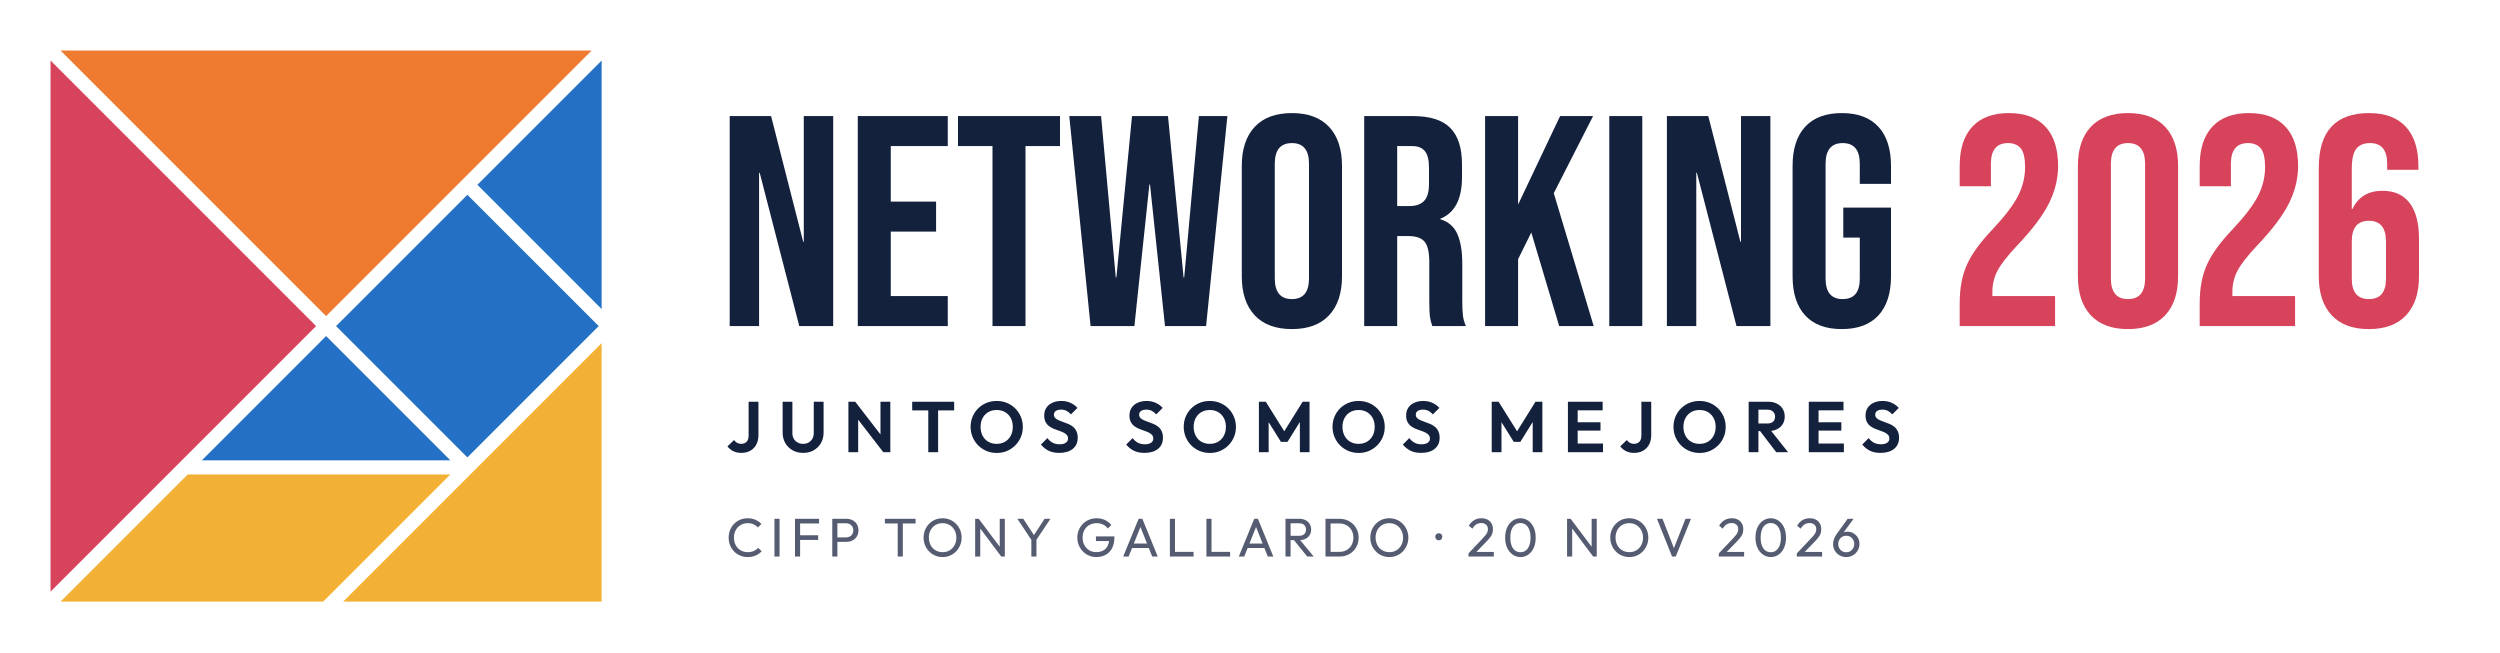
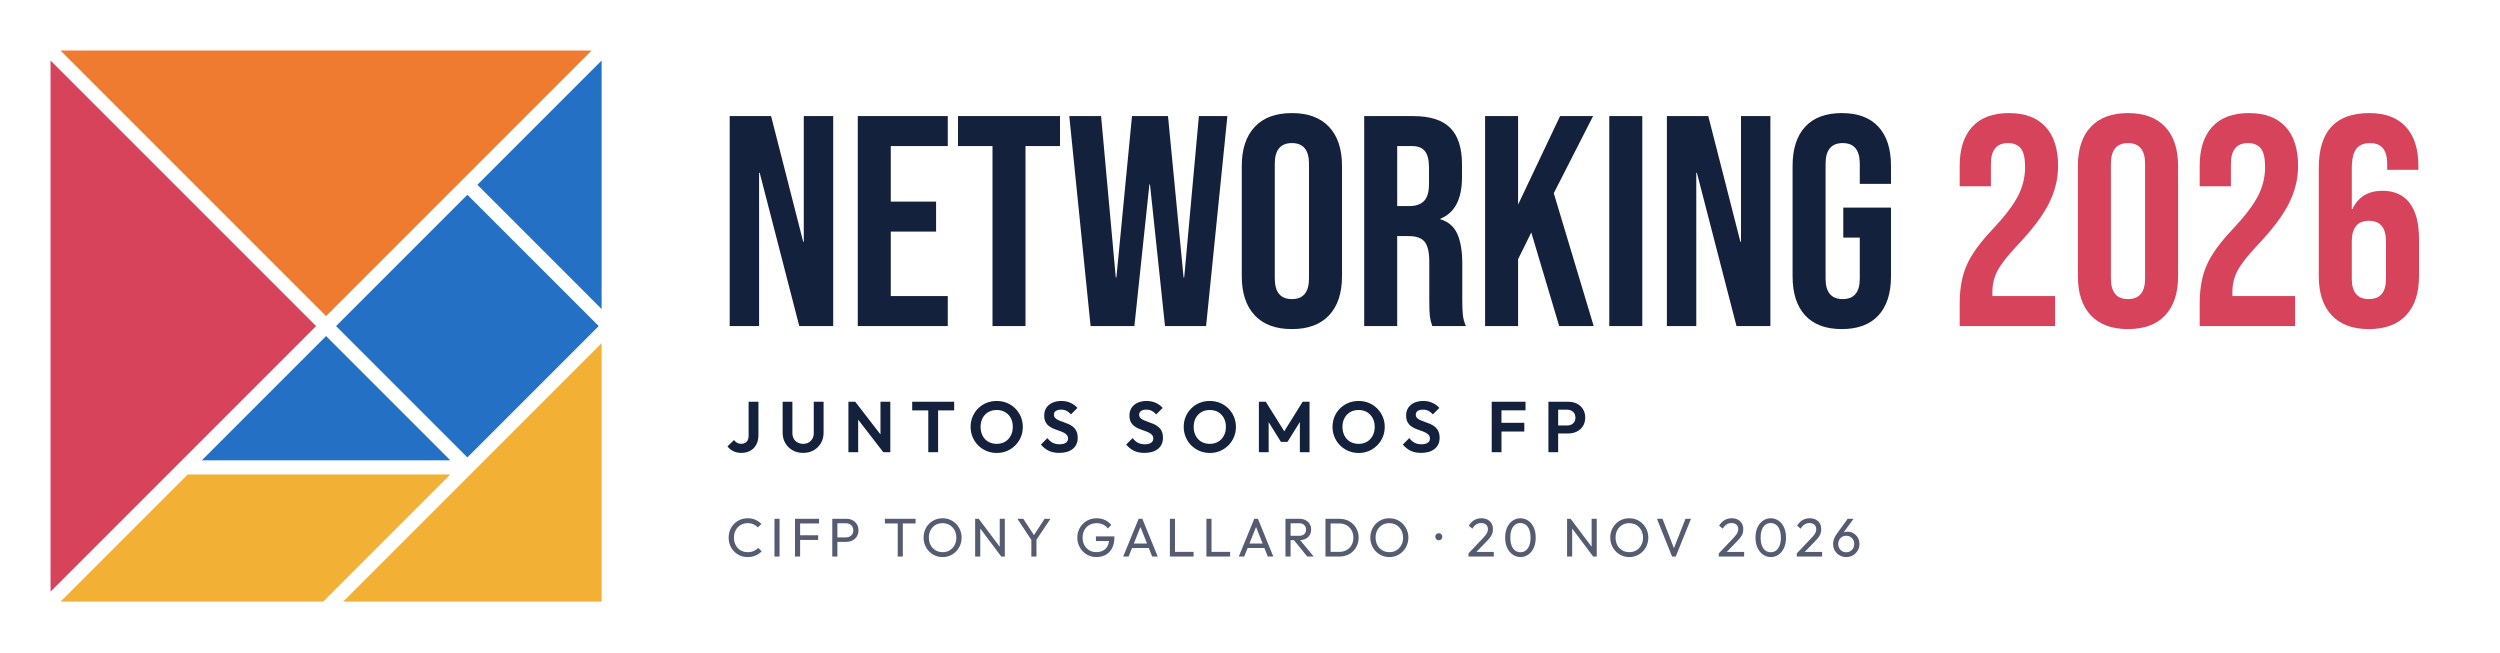
- <svg xmlns="http://www.w3.org/2000/svg" viewBox="0 0 1150 300" role="img" aria-label="Networking 2026 — Juntos somos mejores">
+ <svg xmlns="http://www.w3.org/2000/svg" viewBox="0 0 1150 300" role="img" aria-label="Networking 2026 — Juntos somos FP">
  <g transform="translate(20 20) scale(0.65)">
    <polygon points="12.07,5 387.93,5 200,192.93" fill="#ee7b30" data-pieza="ideas" />
    <polygon points="5,12.07 192.93,200 5,387.93" fill="#d6435a" data-pieza="proyectos" />
    <polygon points="395,12.07 395,187.93 307.07,100" fill="#2370c4" data-pieza="territorio" />
    <polygon points="207.07,200 300,107.07 392.93,200 300,292.93" fill="#2370c4" data-pieza="conexiones" />
    <polygon points="200,207.07 287.93,295 112.07,295" fill="#2370c4" data-pieza="personas" />
    <polygon points="12.07,395 102.07,305 287.93,305 197.93,395" fill="#f2b134" data-pieza="futuro" />
    <polygon points="395,212.07 395,395 212.07,395" fill="#f2b134" data-pieza="empresa" />
  </g>
  <path fill="#14213d" d="M335.66 150L335.66 53.40L354.70 53.40L369.47 111.22L369.74 111.22L369.74 53.40L383.27 53.40L383.27 150L367.67 150L349.46 79.48L349.18 79.48L349.18 150L335.66 150ZM394.58 150L394.58 53.40L435.98 53.40L435.98 67.20L409.76 67.20L409.76 92.73L430.60 92.73L430.60 106.53L409.76 106.53L409.76 136.20L435.98 136.20L435.98 150L394.58 150ZM456.55 150L456.55 67.20L440.68 67.20L440.68 53.40L487.60 53.40L487.60 67.20L471.73 67.20L471.73 150L456.55 150ZM501.67 150L491.87 53.40L506.50 53.40L513.26 127.64L513.54 127.64L520.72 53.40L537.28 53.40L544.45 127.64L544.73 127.64L551.49 53.40L564.60 53.40L554.80 150L535.90 150L529.00 84.86L528.72 84.86L521.82 150L501.67 150ZM594.27 151.38Q583.09 151.38 577.16 145.03Q571.22 138.68 571.22 127.09L571.22 127.09L571.22 76.31Q571.22 64.72 577.16 58.37Q583.09 52.02 594.27 52.02L594.27 52.02Q605.45 52.02 611.38 58.37Q617.32 64.72 617.32 76.31L617.32 76.31L617.32 127.09Q617.32 138.68 611.38 145.03Q605.45 151.38 594.27 151.38L594.27 151.38ZM594.27 137.58Q602.14 137.58 602.14 128.06L602.14 128.06L602.14 75.34Q602.14 65.82 594.27 65.82L594.27 65.82Q586.40 65.82 586.40 75.34L586.40 75.34L586.40 128.06Q586.40 137.58 594.27 137.58L594.27 137.58ZM627.53 150L627.53 53.40L650.02 53.40Q661.75 53.40 667.13 58.85Q672.52 64.30 672.52 75.62L672.52 75.62L672.52 81.55Q672.52 96.59 662.58 100.60L662.58 100.60L662.58 100.87Q668.10 102.53 670.38 107.63Q672.65 112.74 672.65 121.30L672.65 121.30L672.65 138.27Q672.65 142.41 672.93 144.96Q673.21 147.52 674.31 150L674.31 150L658.85 150Q658.03 147.65 657.75 145.58Q657.47 143.51 657.47 138.13L657.47 138.13L657.47 120.47Q657.47 113.84 655.34 111.22Q653.20 108.60 647.95 108.60L647.95 108.60L642.71 108.60L642.71 150L627.53 150ZM642.71 94.80L648.23 94.80Q652.78 94.80 655.06 92.45Q657.34 90.11 657.34 84.59L657.34 84.59L657.34 77.14Q657.34 71.89 655.47 69.55Q653.61 67.20 649.61 67.20L649.61 67.20L642.71 67.20L642.71 94.80ZM683.14 150L683.14 53.40L698.32 53.40L698.32 94.11L717.64 53.40L732.82 53.40L714.74 88.87L733.10 150L717.23 150L704.39 106.94L698.32 119.23L698.32 150L683.14 150ZM740.27 150L740.27 53.40L755.45 53.40L755.45 150L740.27 150ZM766.77 150L766.77 53.40L785.81 53.40L800.58 111.22L800.86 111.22L800.86 53.40L814.38 53.40L814.38 150L798.79 150L780.57 79.48L780.29 79.48L780.29 150L766.77 150ZM847.22 151.38Q836.18 151.38 830.39 145.10Q824.59 138.82 824.59 127.09L824.59 127.09L824.59 76.31Q824.59 64.58 830.39 58.30Q836.18 52.02 847.22 52.02L847.22 52.02Q858.26 52.02 864.06 58.30Q869.86 64.58 869.86 76.31L869.86 76.31L869.86 84.59L855.50 84.59L855.50 75.34Q855.50 65.82 847.64 65.82L847.64 65.82Q839.77 65.82 839.77 75.34L839.77 75.34L839.77 128.20Q839.77 137.58 847.64 137.58L847.64 137.58Q855.50 137.58 855.50 128.20L855.50 128.20L855.50 109.29L847.91 109.29L847.91 95.49L869.86 95.49L869.86 127.09Q869.86 138.82 864.06 145.10Q858.26 151.38 847.22 151.38L847.22 151.38Z" />
  <path fill="#d6435a" d="M901.46 150L901.46 139.51Q901.46 129.16 904.77 121.78Q908.08 114.40 916.64 105.43L916.64 105.43Q925.06 96.46 928.30 90.11Q931.54 83.76 931.54 76.86L931.54 76.86Q931.54 70.65 929.54 68.23Q927.54 65.82 923.68 65.82L923.68 65.82Q915.81 65.82 915.81 75.34L915.81 75.34L915.81 85.69L901.46 85.69L901.46 76.31Q901.46 64.58 907.25 58.30Q913.05 52.02 924.09 52.02L924.09 52.02Q935.13 52.02 940.93 58.30Q946.72 64.58 946.72 76.31L946.72 76.31Q946.72 85.14 942.51 93.56Q938.30 101.98 927.95 112.88L927.95 112.88Q921.19 120.05 918.85 124.54Q916.50 129.02 916.50 134.13L916.50 134.13L916.50 136.20L945.34 136.20L945.34 150L901.46 150ZM978.88 151.38Q967.70 151.38 961.76 145.03Q955.83 138.68 955.83 127.09L955.83 127.09L955.83 76.31Q955.83 64.72 961.76 58.37Q967.70 52.02 978.88 52.02L978.88 52.02Q990.05 52.02 995.99 58.37Q1001.92 64.72 1001.92 76.31L1001.92 76.31L1001.92 127.09Q1001.92 138.68 995.99 145.03Q990.05 151.38 978.88 151.38L978.88 151.38ZM978.88 137.58Q986.74 137.58 986.74 128.06L986.74 128.06L986.74 75.34Q986.74 65.82 978.88 65.82L978.88 65.82Q971.01 65.82 971.01 75.34L971.01 75.34L971.01 128.06Q971.01 137.58 978.88 137.58L978.88 137.58ZM1011.86 150L1011.86 139.51Q1011.86 129.16 1015.17 121.78Q1018.48 114.40 1027.04 105.43L1027.04 105.43Q1035.46 96.46 1038.70 90.11Q1041.94 83.76 1041.94 76.86L1041.94 76.86Q1041.94 70.65 1039.94 68.23Q1037.94 65.82 1034.08 65.82L1034.08 65.82Q1026.21 65.82 1026.21 75.34L1026.21 75.34L1026.21 85.69L1011.86 85.69L1011.86 76.31Q1011.86 64.58 1017.65 58.30Q1023.45 52.02 1034.49 52.02L1034.49 52.02Q1045.53 52.02 1051.33 58.30Q1057.12 64.58 1057.12 76.31L1057.12 76.31Q1057.12 85.14 1052.91 93.56Q1048.70 101.98 1038.35 112.88L1038.35 112.88Q1031.59 120.05 1029.25 124.54Q1026.90 129.02 1026.90 134.13L1026.90 134.13L1026.90 136.20L1055.74 136.20L1055.74 150L1011.86 150ZM1089.69 151.38Q1078.51 151.38 1072.58 145.03Q1066.64 138.68 1066.64 127.09L1066.64 127.09L1066.64 77.14Q1066.64 52.02 1089.83 52.02L1089.83 52.02Q1100.87 52.02 1106.66 58.30Q1112.46 64.58 1112.46 76.31L1112.46 76.31L1112.46 78.10L1098.11 78.10L1098.11 75.34Q1098.11 65.82 1090.24 65.82L1090.24 65.82Q1085.96 65.82 1083.89 68.44Q1081.82 71.06 1081.82 77.69L1081.82 77.69L1081.82 96.18L1082.10 96.18Q1086.10 87.76 1095.90 87.76L1095.90 87.76Q1104.18 87.76 1108.46 93.42Q1112.74 99.08 1112.74 109.84L1112.74 109.84L1112.74 127.09Q1112.74 138.68 1106.80 145.03Q1100.87 151.38 1089.69 151.38L1089.69 151.38ZM1089.69 137.58Q1097.56 137.58 1097.56 128.20L1097.56 128.20L1097.56 111.08Q1097.56 101.56 1089.69 101.56L1089.69 101.56Q1081.82 101.56 1081.82 111.08L1081.82 111.08L1081.82 128.20Q1081.82 137.58 1089.69 137.58L1089.69 137.58Z" />
-   <path fill="#14213d" d="M341.00 208.33L341.00 208.33Q338.88 208.33 337.28 207.52Q335.68 206.71 334.63 205.33L334.63 205.33L337.66 202.42Q338.26 203.28 339.10 203.73Q339.94 204.17 340.96 204.17L340.96 204.17Q341.99 204.17 342.76 203.74Q343.54 203.31 343.95 202.49Q344.36 201.66 344.36 200.48L344.36 200.48L344.36 184.80L348.88 184.80L348.88 200.21Q348.88 202.65 347.91 204.49Q346.94 206.32 345.17 207.32Q343.40 208.33 341.00 208.33ZM369.45 208.33L369.45 208.33Q366.71 208.33 364.58 207.13Q362.45 205.92 361.23 203.81Q360.01 201.70 360.01 199.02L360.01 199.02L360.01 184.80L364.50 184.80L364.50 199.16Q364.50 200.71 365.14 201.83Q365.78 202.95 366.92 203.56Q368.06 204.17 369.45 204.17L369.45 204.17Q370.86 204.17 371.95 203.56Q373.04 202.95 373.69 201.83Q374.33 200.71 374.33 199.19L374.33 199.19L374.33 184.80L378.85 184.80L378.85 199.06Q378.85 201.73 377.63 203.83Q376.41 205.92 374.31 207.13Q372.22 208.33 369.45 208.33ZM394.76 208L390.27 208L390.27 184.80L393.41 184.80L394.76 189.29L394.76 208ZM407.17 202.62L406.31 208L392.55 190.18L393.41 184.80L407.17 202.62ZM409.55 208L406.31 208L405.02 203.64L405.02 184.80L409.55 184.80L409.55 208ZM431.53 208L427.01 208L427.01 185.30L431.53 185.30L431.53 208ZM438.92 188.79L419.61 188.79L419.61 184.80L438.92 184.80L438.92 188.79ZM458.52 208.36L458.52 208.36Q455.98 208.36 453.79 207.44Q451.59 206.51 449.96 204.88Q448.33 203.25 447.40 201.05Q446.48 198.86 446.48 196.35L446.48 196.35Q446.48 193.84 447.39 191.68Q448.29 189.52 449.93 187.89Q451.56 186.25 453.74 185.35Q455.92 184.44 458.46 184.44L458.46 184.44Q461.03 184.44 463.21 185.35Q465.39 186.25 467.02 187.89Q468.66 189.52 469.58 191.70Q470.50 193.88 470.50 196.38L470.50 196.38Q470.50 198.89 469.58 201.07Q468.66 203.25 467.02 204.88Q465.39 206.51 463.23 207.44Q461.07 208.36 458.52 208.36ZM458.46 204.17L458.46 204.17Q460.70 204.17 462.35 203.18Q464.00 202.19 464.94 200.44Q465.88 198.69 465.88 196.35L465.88 196.35Q465.88 194.63 465.36 193.22Q464.83 191.80 463.84 190.76Q462.85 189.72 461.49 189.16Q460.14 188.60 458.46 188.60L458.46 188.60Q456.28 188.60 454.61 189.57Q452.95 190.54 452.01 192.29Q451.07 194.04 451.07 196.35L451.07 196.35Q451.07 198.10 451.61 199.55Q452.16 201.00 453.13 202.03Q454.10 203.05 455.47 203.61Q456.84 204.17 458.46 204.17ZM487.24 208.33L487.24 208.33Q484.43 208.33 482.44 207.37Q480.44 206.42 478.82 204.50L478.82 204.50L481.79 201.53Q482.82 202.88 484.17 203.63Q485.52 204.37 487.47 204.37L487.47 204.37Q489.22 204.37 490.26 203.68Q491.30 202.98 491.30 201.76L491.30 201.76Q491.30 200.71 490.70 200.05Q490.11 199.39 489.14 198.93Q488.16 198.46 486.99 198.08Q485.82 197.70 484.65 197.21Q483.48 196.71 482.50 195.97Q481.53 195.23 480.94 194.06Q480.34 192.89 480.34 191.10L480.34 191.10Q480.34 188.99 481.36 187.51Q482.39 186.02 484.17 185.23Q485.95 184.44 488.20 184.44L488.20 184.44Q490.57 184.44 492.49 185.33Q494.40 186.22 495.62 187.64L495.62 187.64L492.65 190.61Q491.63 189.49 490.56 188.96Q489.48 188.43 488.13 188.43L488.13 188.43Q486.58 188.43 485.69 189.03Q484.80 189.62 484.80 190.74L484.80 190.74Q484.80 191.70 485.39 192.29Q485.98 192.89 486.96 193.31Q487.93 193.74 489.10 194.14Q490.27 194.54 491.45 195.03Q492.62 195.53 493.59 196.32Q494.56 197.11 495.16 198.35Q495.75 199.59 495.75 201.40L495.75 201.40Q495.75 204.63 493.48 206.48Q491.20 208.33 487.24 208.33ZM526.45 208.33L526.45 208.33Q523.65 208.33 521.65 207.37Q519.65 206.42 518.04 204.50L518.04 204.50L521.01 201.53Q522.03 202.88 523.38 203.63Q524.74 204.37 526.68 204.37L526.68 204.37Q528.43 204.37 529.47 203.68Q530.51 202.98 530.51 201.76L530.51 201.76Q530.51 200.71 529.92 200.05Q529.32 199.39 528.35 198.93Q527.38 198.46 526.20 198.08Q525.03 197.70 523.86 197.21Q522.69 196.71 521.72 195.97Q520.74 195.23 520.15 194.06Q519.55 192.89 519.55 191.10L519.55 191.10Q519.55 188.99 520.58 187.51Q521.60 186.02 523.38 185.23Q525.16 184.44 527.41 184.44L527.41 184.44Q529.78 184.44 531.70 185.33Q533.61 186.22 534.83 187.64L534.83 187.64L531.86 190.61Q530.84 189.49 529.77 188.96Q528.69 188.43 527.34 188.43L527.34 188.43Q525.79 188.43 524.90 189.03Q524.01 189.62 524.01 190.74L524.01 190.74Q524.01 191.70 524.60 192.29Q525.20 192.89 526.17 193.31Q527.14 193.74 528.32 194.14Q529.49 194.54 530.66 195.03Q531.83 195.53 532.80 196.32Q533.78 197.11 534.37 198.35Q534.96 199.59 534.96 201.40L534.96 201.40Q534.96 204.63 532.69 206.48Q530.41 208.33 526.45 208.33ZM556.55 208.36L556.55 208.36Q554.01 208.36 551.82 207.44Q549.62 206.51 547.99 204.88Q546.35 203.25 545.43 201.05Q544.51 198.86 544.51 196.35L544.51 196.35Q544.51 193.84 545.41 191.68Q546.32 189.52 547.95 187.89Q549.59 186.25 551.77 185.35Q553.94 184.44 556.49 184.44L556.49 184.44Q559.06 184.44 561.24 185.35Q563.41 186.25 565.05 187.89Q566.68 189.52 567.61 191.70Q568.53 193.88 568.53 196.38L568.53 196.38Q568.53 198.89 567.61 201.07Q566.68 203.25 565.05 204.88Q563.41 206.51 561.25 207.44Q559.09 208.36 556.55 208.36ZM556.49 204.17L556.49 204.17Q558.73 204.17 560.38 203.18Q562.03 202.19 562.97 200.44Q563.91 198.69 563.91 196.35L563.91 196.35Q563.91 194.63 563.38 193.22Q562.85 191.80 561.86 190.76Q560.87 189.72 559.52 189.16Q558.17 188.60 556.49 188.60L556.49 188.60Q554.31 188.60 552.64 189.57Q550.97 190.54 550.03 192.29Q549.09 194.04 549.09 196.35L549.09 196.35Q549.09 198.10 549.64 199.55Q550.18 201.00 551.16 202.03Q552.13 203.05 553.50 203.61Q554.87 204.17 556.49 204.17ZM583.58 208L579.09 208L579.09 184.80L582.26 184.80L591.67 199.85L589.85 199.85L599.22 184.80L602.39 184.80L602.39 208L597.94 208L597.94 192.49L598.79 192.75L592.26 203.25L589.22 203.25L582.69 192.75L583.58 192.49L583.58 208ZM625.00 208.36L625.00 208.36Q622.46 208.36 620.27 207.44Q618.07 206.51 616.44 204.88Q614.80 203.25 613.88 201.05Q612.96 198.86 612.96 196.35L612.96 196.35Q612.96 193.84 613.86 191.68Q614.77 189.52 616.40 187.89Q618.04 186.25 620.22 185.35Q622.39 184.44 624.93 184.44L624.93 184.44Q627.51 184.44 629.69 185.35Q631.86 186.25 633.50 187.89Q635.13 189.52 636.06 191.70Q636.98 193.88 636.98 196.38L636.98 196.38Q636.98 198.89 636.06 201.07Q635.13 203.25 633.50 204.88Q631.86 206.51 629.70 207.44Q627.54 208.36 625.00 208.36ZM624.93 204.17L624.93 204.17Q627.18 204.17 628.83 203.18Q630.48 202.19 631.42 200.44Q632.36 198.69 632.36 196.35L632.36 196.35Q632.36 194.63 631.83 193.22Q631.30 191.80 630.31 190.76Q629.32 189.72 627.97 189.16Q626.62 188.60 624.93 188.60L624.93 188.60Q622.76 188.60 621.09 189.57Q619.42 190.54 618.48 192.29Q617.54 194.04 617.54 196.35L617.54 196.35Q617.54 198.10 618.09 199.55Q618.63 201.00 619.61 202.03Q620.58 203.05 621.95 203.61Q623.32 204.17 624.93 204.17ZM653.71 208.33L653.71 208.33Q650.91 208.33 648.91 207.37Q646.92 206.42 645.30 204.50L645.30 204.50L648.27 201.53Q649.29 202.88 650.65 203.63Q652.00 204.37 653.95 204.37L653.95 204.37Q655.69 204.37 656.73 203.68Q657.77 202.98 657.77 201.76L657.77 201.76Q657.77 200.71 657.18 200.05Q656.59 199.39 655.61 198.93Q654.64 198.46 653.47 198.08Q652.30 197.70 651.12 197.21Q649.95 196.71 648.98 195.97Q648.01 195.23 647.41 194.06Q646.82 192.89 646.82 191.10L646.82 191.10Q646.82 188.99 647.84 187.51Q648.86 186.02 650.65 185.23Q652.43 184.44 654.67 184.44L654.67 184.44Q657.05 184.44 658.96 185.33Q660.88 186.22 662.10 187.64L662.10 187.64L659.13 190.61Q658.10 189.49 657.03 188.96Q655.96 188.43 654.61 188.43L654.61 188.43Q653.05 188.43 652.16 189.03Q651.27 189.62 651.27 190.74L651.27 190.74Q651.27 191.70 651.87 192.29Q652.46 192.89 653.43 193.31Q654.41 193.74 655.58 194.14Q656.75 194.54 657.92 195.03Q659.09 195.53 660.07 196.32Q661.04 197.11 661.63 198.35Q662.23 199.59 662.23 201.40L662.23 201.40Q662.23 204.63 659.95 206.48Q657.67 208.33 653.71 208.33ZM690.68 208L686.19 208L686.19 184.80L689.36 184.80L698.77 199.85L696.95 199.85L706.32 184.80L709.49 184.80L709.49 208L705.04 208L705.04 192.49L705.90 192.75L699.36 203.25L696.33 203.25L689.79 192.75L690.68 192.49L690.68 208ZM725.73 208L721.24 208L721.24 184.80L725.73 184.80L725.73 208ZM737.38 208L724.54 208L724.54 204.04L737.38 204.04L737.38 208ZM736.23 198.07L724.54 198.07L724.54 194.24L736.23 194.24L736.23 198.07ZM737.22 188.76L724.54 188.76L724.54 184.80L737.22 184.80L737.22 188.76ZM751.67 208.33L751.67 208.33Q749.56 208.33 747.96 207.52Q746.36 206.71 745.31 205.33L745.31 205.33L748.34 202.42Q748.94 203.28 749.78 203.73Q750.62 204.17 751.64 204.17L751.64 204.17Q752.66 204.17 753.44 203.74Q754.22 203.31 754.63 202.49Q755.04 201.66 755.04 200.48L755.04 200.48L755.04 184.80L759.56 184.80L759.56 200.21Q759.56 202.65 758.59 204.49Q757.61 206.32 755.85 207.32Q754.08 208.33 751.67 208.33ZM781.84 208.36L781.84 208.36Q779.30 208.36 777.11 207.44Q774.91 206.51 773.28 204.88Q771.64 203.25 770.72 201.05Q769.80 198.86 769.80 196.35L769.80 196.35Q769.80 193.84 770.70 191.68Q771.61 189.52 773.24 187.89Q774.88 186.25 777.06 185.35Q779.23 184.44 781.77 184.44L781.77 184.44Q784.35 184.44 786.53 185.35Q788.70 186.25 790.34 187.89Q791.97 189.52 792.90 191.70Q793.82 193.88 793.82 196.38L793.82 196.38Q793.82 198.89 792.90 201.07Q791.97 203.25 790.34 204.88Q788.70 206.51 786.54 207.44Q784.38 208.36 781.84 208.36ZM781.77 204.17L781.77 204.17Q784.02 204.17 785.67 203.18Q787.32 202.19 788.26 200.44Q789.20 198.69 789.20 196.35L789.20 196.35Q789.20 194.63 788.67 193.22Q788.14 191.80 787.15 190.76Q786.16 189.72 784.81 189.16Q783.46 188.60 781.77 188.60L781.77 188.60Q779.60 188.60 777.93 189.57Q776.26 190.54 775.32 192.29Q774.38 194.04 774.38 196.35L774.38 196.35Q774.38 198.10 774.93 199.55Q775.47 201.00 776.45 202.03Q777.42 203.05 778.79 203.61Q780.16 204.17 781.77 204.17ZM813.39 198.30L807.68 198.30L807.68 194.80L813.06 194.80Q814.71 194.80 815.62 193.96Q816.53 193.12 816.53 191.63L816.53 191.63Q816.53 190.28 815.62 189.37Q814.71 188.46 813.06 188.46L813.06 188.46L807.68 188.46L807.68 184.80L813.46 184.80Q815.70 184.80 817.40 185.68Q819.10 186.55 820.04 188.07Q820.98 189.59 820.98 191.57L820.98 191.57Q820.98 193.61 820.04 195.11Q819.10 196.62 817.39 197.46Q815.67 198.30 813.39 198.30L813.39 198.30ZM808.87 208L804.38 208L804.38 184.80L808.87 184.80L808.87 208ZM822.50 208L817.06 208L809.40 197.97L813.52 196.68L822.50 208ZM836.53 208L832.04 208L832.04 184.80L836.53 184.80L836.53 208ZM848.18 208L835.34 208L835.34 204.04L848.18 204.04L848.18 208ZM847.02 198.07L835.34 198.07L835.34 194.24L847.02 194.24L847.02 198.07ZM848.01 188.76L835.34 188.76L835.34 184.80L848.01 184.80L848.01 188.76ZM865.05 208.33L865.05 208.33Q862.24 208.33 860.24 207.37Q858.25 206.42 856.63 204.50L856.63 204.50L859.60 201.53Q860.62 202.88 861.98 203.63Q863.33 204.37 865.28 204.37L865.28 204.37Q867.03 204.37 868.07 203.68Q869.10 202.98 869.10 201.76L869.10 201.76Q869.10 200.71 868.51 200.05Q867.92 199.39 866.94 198.93Q865.97 198.46 864.80 198.08Q863.63 197.70 862.46 197.21Q861.28 196.71 860.31 195.97Q859.34 195.23 858.74 194.06Q858.15 192.89 858.15 191.10L858.15 191.10Q858.15 188.99 859.17 187.51Q860.19 186.02 861.98 185.23Q863.76 184.44 866.00 184.44L866.00 184.44Q868.38 184.44 870.29 185.33Q872.21 186.22 873.43 187.64L873.43 187.64L870.46 190.61Q869.43 189.49 868.36 188.96Q867.29 188.43 865.94 188.43L865.94 188.43Q864.39 188.43 863.49 189.03Q862.60 189.62 862.60 190.74L862.60 190.74Q862.60 191.70 863.20 192.29Q863.79 192.89 864.77 193.31Q865.74 193.74 866.91 194.14Q868.08 194.54 869.25 195.03Q870.42 195.53 871.40 196.32Q872.37 197.11 872.97 198.35Q873.56 199.59 873.56 201.40L873.56 201.40Q873.56 204.63 871.28 206.48Q869.01 208.33 865.05 208.33Z" />
+   <path fill="#14213d" d="M341.00 208.33L341.00 208.33Q338.88 208.33 337.28 207.52Q335.68 206.71 334.63 205.33L334.63 205.33L337.66 202.42Q338.26 203.28 339.10 203.73Q339.94 204.17 340.96 204.17L340.96 204.17Q341.99 204.17 342.76 203.74Q343.54 203.31 343.95 202.49Q344.36 201.66 344.36 200.48L344.36 200.48L344.36 184.80L348.88 184.80L348.88 200.21Q348.88 202.65 347.91 204.49Q346.94 206.32 345.17 207.32Q343.40 208.33 341.00 208.33ZM369.45 208.33L369.45 208.33Q366.71 208.33 364.58 207.13Q362.45 205.92 361.23 203.81Q360.01 201.70 360.01 199.02L360.01 199.02L360.01 184.80L364.50 184.80L364.50 199.16Q364.50 200.71 365.14 201.83Q365.78 202.95 366.92 203.56Q368.06 204.17 369.45 204.17L369.45 204.17Q370.86 204.17 371.95 203.56Q373.04 202.95 373.69 201.83Q374.33 200.71 374.33 199.19L374.33 199.19L374.33 184.80L378.85 184.80L378.85 199.06Q378.85 201.73 377.63 203.83Q376.41 205.92 374.31 207.13Q372.22 208.33 369.45 208.33ZM394.76 208L390.27 208L390.27 184.80L393.41 184.80L394.76 189.29L394.76 208ZM407.17 202.62L406.31 208L392.55 190.18L393.41 184.80L407.17 202.62ZM409.55 208L406.31 208L405.02 203.64L405.02 184.80L409.55 184.80L409.55 208ZM431.53 208L427.01 208L427.01 185.30L431.53 185.30L431.53 208ZM438.92 188.79L419.61 188.79L419.61 184.80L438.92 184.80L438.92 188.79ZM458.52 208.36L458.52 208.36Q455.98 208.36 453.79 207.44Q451.59 206.51 449.96 204.88Q448.33 203.25 447.40 201.05Q446.48 198.86 446.48 196.35L446.48 196.35Q446.48 193.84 447.39 191.68Q448.29 189.52 449.93 187.89Q451.56 186.25 453.74 185.35Q455.92 184.44 458.46 184.44L458.46 184.44Q461.03 184.44 463.21 185.35Q465.39 186.25 467.02 187.89Q468.66 189.52 469.58 191.70Q470.50 193.88 470.50 196.38L470.50 196.38Q470.50 198.89 469.58 201.07Q468.66 203.25 467.02 204.88Q465.39 206.51 463.23 207.44Q461.07 208.36 458.52 208.36ZM458.46 204.17L458.46 204.17Q460.70 204.17 462.35 203.18Q464.00 202.19 464.94 200.44Q465.88 198.69 465.88 196.35L465.88 196.35Q465.88 194.63 465.36 193.22Q464.83 191.80 463.84 190.76Q462.85 189.72 461.49 189.16Q460.14 188.60 458.46 188.60L458.46 188.60Q456.28 188.60 454.61 189.57Q452.95 190.54 452.01 192.29Q451.07 194.04 451.07 196.35L451.07 196.35Q451.07 198.10 451.61 199.55Q452.16 201.00 453.13 202.03Q454.10 203.05 455.47 203.61Q456.84 204.17 458.46 204.17ZM487.24 208.33L487.24 208.33Q484.43 208.33 482.44 207.37Q480.44 206.42 478.82 204.50L478.82 204.50L481.79 201.53Q482.82 202.88 484.17 203.63Q485.52 204.37 487.47 204.37L487.47 204.37Q489.22 204.37 490.26 203.68Q491.30 202.98 491.30 201.76L491.30 201.76Q491.30 200.71 490.70 200.05Q490.11 199.39 489.14 198.93Q488.16 198.46 486.99 198.08Q485.82 197.70 484.65 197.21Q483.48 196.71 482.50 195.97Q481.53 195.23 480.94 194.06Q480.34 192.89 480.34 191.10L480.34 191.10Q480.34 188.99 481.36 187.51Q482.39 186.02 484.17 185.23Q485.95 184.44 488.20 184.44L488.20 184.44Q490.57 184.44 492.49 185.33Q494.40 186.22 495.62 187.64L495.62 187.64L492.65 190.61Q491.63 189.49 490.56 188.96Q489.48 188.43 488.13 188.43L488.13 188.43Q486.58 188.43 485.69 189.03Q484.80 189.62 484.80 190.74L484.80 190.74Q484.80 191.70 485.39 192.29Q485.98 192.89 486.96 193.31Q487.93 193.74 489.10 194.14Q490.27 194.54 491.45 195.03Q492.62 195.53 493.59 196.32Q494.56 197.11 495.16 198.35Q495.75 199.59 495.75 201.40L495.75 201.40Q495.75 204.63 493.48 206.48Q491.20 208.33 487.24 208.33ZM526.45 208.33L526.45 208.33Q523.65 208.33 521.65 207.37Q519.65 206.42 518.04 204.50L518.04 204.50L521.01 201.53Q522.03 202.88 523.38 203.63Q524.74 204.37 526.68 204.37L526.68 204.37Q528.43 204.37 529.47 203.68Q530.51 202.98 530.51 201.76L530.51 201.76Q530.51 200.71 529.92 200.05Q529.32 199.39 528.35 198.93Q527.38 198.46 526.20 198.08Q525.03 197.70 523.86 197.21Q522.69 196.71 521.72 195.97Q520.74 195.23 520.15 194.06Q519.55 192.89 519.55 191.10L519.55 191.10Q519.55 188.99 520.58 187.51Q521.60 186.02 523.38 185.23Q525.16 184.44 527.41 184.44L527.41 184.44Q529.78 184.44 531.70 185.33Q533.61 186.22 534.83 187.64L534.83 187.64L531.86 190.61Q530.84 189.49 529.77 188.96Q528.69 188.43 527.34 188.43L527.34 188.43Q525.79 188.43 524.90 189.03Q524.01 189.62 524.01 190.74L524.01 190.74Q524.01 191.70 524.60 192.29Q525.20 192.89 526.17 193.31Q527.14 193.74 528.32 194.14Q529.49 194.54 530.66 195.03Q531.83 195.53 532.80 196.32Q533.78 197.11 534.37 198.35Q534.96 199.59 534.96 201.40L534.96 201.40Q534.96 204.63 532.69 206.48Q530.41 208.33 526.45 208.33ZM556.55 208.36L556.55 208.36Q554.01 208.36 551.82 207.44Q549.62 206.51 547.99 204.88Q546.35 203.25 545.43 201.05Q544.51 198.86 544.51 196.35L544.51 196.35Q544.51 193.84 545.41 191.68Q546.32 189.52 547.95 187.89Q549.59 186.25 551.77 185.35Q553.94 184.44 556.49 184.44L556.49 184.44Q559.06 184.44 561.24 185.35Q563.41 186.25 565.05 187.89Q566.68 189.52 567.61 191.70Q568.53 193.88 568.53 196.38L568.53 196.38Q568.53 198.89 567.61 201.07Q566.68 203.25 565.05 204.88Q563.41 206.51 561.25 207.44Q559.09 208.36 556.55 208.36ZM556.49 204.17L556.49 204.17Q558.73 204.17 560.38 203.18Q562.03 202.19 562.97 200.44Q563.91 198.69 563.91 196.35L563.91 196.35Q563.91 194.63 563.38 193.22Q562.85 191.80 561.86 190.76Q560.87 189.72 559.52 189.16Q558.17 188.60 556.49 188.60L556.49 188.60Q554.31 188.60 552.64 189.57Q550.97 190.54 550.03 192.29Q549.09 194.04 549.09 196.35L549.09 196.35Q549.09 198.10 549.64 199.55Q550.18 201.00 551.16 202.03Q552.13 203.05 553.50 203.61Q554.87 204.17 556.49 204.17ZM583.58 208L579.09 208L579.09 184.80L582.26 184.80L591.67 199.85L589.85 199.85L599.22 184.80L602.39 184.80L602.39 208L597.94 208L597.94 192.49L598.79 192.75L592.26 203.25L589.22 203.25L582.69 192.75L583.58 192.49L583.58 208ZM625.00 208.36L625.00 208.36Q622.46 208.36 620.27 207.44Q618.07 206.51 616.44 204.88Q614.80 203.25 613.88 201.05Q612.96 198.86 612.96 196.35L612.96 196.35Q612.96 193.84 613.86 191.68Q614.77 189.52 616.40 187.89Q618.04 186.25 620.22 185.35Q622.39 184.44 624.93 184.44L624.93 184.44Q627.51 184.44 629.69 185.35Q631.86 186.25 633.50 187.89Q635.13 189.52 636.06 191.70Q636.98 193.88 636.98 196.38L636.98 196.38Q636.98 198.89 636.06 201.07Q635.13 203.25 633.50 204.88Q631.86 206.51 629.70 207.44Q627.54 208.36 625.00 208.36ZM624.93 204.17L624.93 204.17Q627.18 204.17 628.83 203.18Q630.48 202.19 631.42 200.44Q632.36 198.69 632.36 196.35L632.36 196.35Q632.36 194.63 631.83 193.22Q631.30 191.80 630.31 190.76Q629.32 189.72 627.97 189.16Q626.62 188.60 624.93 188.60L624.93 188.60Q622.76 188.60 621.09 189.57Q619.42 190.54 618.48 192.29Q617.54 194.04 617.54 196.35L617.54 196.35Q617.54 198.10 618.09 199.55Q618.63 201.00 619.61 202.03Q620.58 203.05 621.95 203.61Q623.32 204.17 624.93 204.17ZM653.71 208.33L653.71 208.33Q650.91 208.33 648.91 207.37Q646.92 206.42 645.30 204.50L645.30 204.50L648.27 201.53Q649.29 202.88 650.65 203.63Q652.00 204.37 653.95 204.37L653.95 204.37Q655.69 204.37 656.73 203.68Q657.77 202.98 657.77 201.76L657.77 201.76Q657.77 200.71 657.18 200.05Q656.59 199.39 655.61 198.93Q654.64 198.46 653.47 198.08Q652.30 197.70 651.12 197.21Q649.95 196.71 648.98 195.97Q648.01 195.23 647.41 194.06Q646.82 192.89 646.82 191.10L646.82 191.10Q646.82 188.99 647.84 187.51Q648.86 186.02 650.65 185.23Q652.43 184.44 654.67 184.44L654.67 184.44Q657.05 184.44 658.96 185.33Q660.88 186.22 662.10 187.64L662.10 187.64L659.13 190.61Q658.10 189.49 657.03 188.96Q655.96 188.43 654.61 188.43L654.61 188.43Q653.05 188.43 652.16 189.03Q651.27 189.62 651.27 190.74L651.27 190.74Q651.27 191.70 651.87 192.29Q652.46 192.89 653.43 193.31Q654.41 193.74 655.58 194.14Q656.75 194.54 657.92 195.03Q659.09 195.53 660.07 196.32Q661.04 197.11 661.63 198.35Q662.23 199.59 662.23 201.40L662.23 201.40Q662.23 204.63 659.95 206.48Q657.67 208.33 653.71 208.33ZM690.68 208L686.19 208L686.19 184.80L690.68 184.80L690.68 208ZM701.18 198.50L689.49 198.50L689.49 194.50L701.18 194.50L701.18 198.50ZM701.74 188.76L689.49 188.76L689.49 184.80L701.74 184.80L701.74 188.76ZM721.41 199.39L715.57 199.39L715.57 195.72L720.95 195.72Q722.00 195.72 722.86 195.29Q723.72 194.87 724.21 194.06Q724.71 193.25 724.71 192.09L724.71 192.09Q724.71 190.97 724.21 190.15Q723.72 189.32 722.86 188.89Q722.00 188.46 720.95 188.46L720.95 188.46L715.57 188.46L715.57 184.80L721.41 184.80Q723.62 184.80 725.39 185.69Q727.15 186.58 728.17 188.22Q729.20 189.85 729.20 192.09L729.20 192.09Q729.20 194.34 728.17 195.97Q727.15 197.60 725.39 198.50Q723.62 199.39 721.41 199.39L721.41 199.39ZM716.76 208L712.27 208L712.27 184.80L716.76 184.80L716.76 208Z" />
  <path fill="#555c72" d="M343.93 256.25L343.93 256.25Q342.05 256.25 340.45 255.56Q338.85 254.88 337.66 253.65Q336.48 252.43 335.82 250.80Q335.18 249.18 335.18 247.32L335.18 247.32Q335.18 245.45 335.82 243.82Q336.48 242.20 337.66 240.99Q338.85 239.78 340.44 239.09Q342.02 238.40 343.90 238.40L343.90 238.40Q345.95 238.40 347.50 239.10Q349.05 239.80 350.25 241L350.25 241L348.63 242.63Q347.80 241.70 346.61 241.18Q345.43 240.65 343.90 240.65L343.90 240.65Q342.52 240.65 341.38 241.14Q340.23 241.63 339.38 242.53Q338.52 243.43 338.06 244.65Q337.60 245.88 337.60 247.32L337.60 247.32Q337.60 248.78 338.06 250Q338.52 251.22 339.38 252.13Q340.23 253.03 341.38 253.51Q342.52 254 343.90 254L343.90 254Q345.52 254 346.73 253.46Q347.93 252.93 348.75 252L348.75 252L350.38 253.60Q349.18 254.85 347.56 255.55Q345.95 256.25 343.93 256.25ZM358.60 256L356.25 256L356.25 238.65L358.60 238.65L358.60 256ZM368.05 256L365.70 256L365.70 238.65L368.05 238.65L368.05 256ZM376.35 248.38L367.30 248.38L367.30 246.22L376.35 246.22L376.35 248.38ZM376.77 240.80L367.30 240.80L367.30 238.65L376.77 238.65L376.77 240.80ZM389.30 249.25L384.42 249.25L384.42 247.20L389.15 247.20Q390.12 247.20 390.89 246.80Q391.65 246.40 392.09 245.68Q392.52 244.95 392.52 243.95L392.52 243.95Q392.52 242.95 392.09 242.22Q391.65 241.50 390.89 241.10Q390.12 240.70 389.15 240.70L389.15 240.70L384.42 240.70L384.42 238.65L389.30 238.65Q390.90 238.65 392.16 239.30Q393.42 239.95 394.16 241.14Q394.90 242.32 394.90 243.95L394.90 243.95Q394.90 245.55 394.16 246.74Q393.42 247.93 392.16 248.59Q390.90 249.25 389.30 249.25L389.30 249.25ZM385.20 256L382.85 256L382.85 238.65L385.20 238.65L385.20 256ZM415.30 256L412.95 256L412.95 239.15L415.30 239.15L415.30 256ZM421.17 240.80L407.05 240.80L407.05 238.65L421.17 238.65L421.17 240.80ZM433.62 256.25L433.62 256.25Q431.77 256.25 430.17 255.56Q428.57 254.88 427.37 253.64Q426.17 252.40 425.51 250.78Q424.85 249.15 424.85 247.30L424.85 247.30Q424.85 245.43 425.51 243.81Q426.17 242.20 427.36 240.97Q428.55 239.75 430.14 239.07Q431.72 238.40 433.57 238.40L433.57 238.40Q435.42 238.40 437.01 239.07Q438.60 239.75 439.80 240.97Q441.00 242.20 441.67 243.82Q442.35 245.45 442.35 247.32L442.35 247.32Q442.35 249.18 441.67 250.80Q441.00 252.43 439.81 253.65Q438.62 254.88 437.04 255.56Q435.45 256.25 433.62 256.25ZM433.57 254L433.57 254Q435.45 254 436.86 253.14Q438.27 252.28 439.10 250.76Q439.92 249.25 439.92 247.30L439.92 247.30Q439.92 245.85 439.45 244.64Q438.97 243.43 438.12 242.53Q437.27 241.63 436.12 241.14Q434.97 240.65 433.57 240.65L433.57 240.65Q431.72 240.65 430.31 241.50Q428.90 242.35 428.09 243.85Q427.27 245.35 427.27 247.30L427.27 247.30Q427.27 248.75 427.74 249.99Q428.20 251.22 429.04 252.11Q429.87 253 431.04 253.50Q432.20 254 433.57 254ZM450.92 256L448.57 256L448.57 238.65L450.22 238.65L450.92 241.38L450.92 256ZM460.90 252.85L460.57 256L449.92 241.78L450.22 238.65L460.90 252.85ZM462.22 256L460.57 256L459.88 253.43L459.88 238.65L462.22 238.65L462.22 256ZM476.32 248.95L474.82 248.95L468 238.65L470.72 238.65L476.22 247.07L475 247.07L480.52 238.65L483.20 238.65L476.32 248.95ZM476.77 256L474.42 256L474.42 247.40L476.77 247.40L476.77 256ZM504.30 256.25L504.30 256.25Q502.47 256.25 500.89 255.56Q499.30 254.88 498.11 253.65Q496.92 252.43 496.25 250.80Q495.57 249.18 495.57 247.30L495.57 247.30Q495.57 245.43 496.25 243.81Q496.92 242.20 498.13 240.97Q499.32 239.75 500.94 239.07Q502.55 238.40 504.45 238.40L504.45 238.40Q506.52 238.40 508.27 239.20Q510.02 240 511.20 241.50L511.20 241.50L509.57 243.13Q508.75 241.93 507.40 241.29Q506.05 240.65 504.45 240.65L504.45 240.65Q502.55 240.65 501.09 241.50Q499.63 242.35 498.81 243.85Q498 245.35 498 247.30L498 247.30Q498 249.28 498.82 250.78Q499.65 252.28 501.05 253.13Q502.45 253.97 504.25 253.97L504.25 253.97Q506.07 253.97 507.41 253.28Q508.75 252.57 509.47 251.21Q510.20 249.85 510.20 247.88L510.20 247.88L511.63 248.90L504.13 248.90L504.13 246.75L512.63 246.75L512.63 247.10Q512.63 250.13 511.56 252.16Q510.50 254.20 508.61 255.22Q506.72 256.25 504.30 256.25ZM519.17 256L516.67 256L523.77 238.65L525.48 238.65L532.55 256L530 256L524.17 241.32L525.05 241.32L519.17 256ZM529.17 252.07L520.05 252.07L520.05 250.03L529.17 250.03L529.17 252.07ZM540.50 256L538.15 256L538.15 238.65L540.50 238.65L540.50 256ZM549.05 256L539.75 256L539.75 253.85L549.05 253.85L549.05 256ZM557.30 256L554.95 256L554.95 238.65L557.30 238.65L557.30 256ZM565.85 256L556.55 256L556.55 253.85L565.85 253.85L565.85 256ZM572.35 256L569.85 256L576.95 238.65L578.65 238.65L585.72 256L583.17 256L577.35 241.32L578.22 241.32L572.35 256ZM582.35 252.07L573.22 252.07L573.22 250.03L582.35 250.03L582.35 252.07ZM597.70 248.45L592.90 248.45L592.90 246.47L597.60 246.47Q599.12 246.47 599.95 245.70Q600.77 244.93 600.77 243.60L600.77 243.60Q600.77 242.35 599.96 241.53Q599.15 240.70 597.62 240.70L597.62 240.70L592.90 240.70L592.90 238.65L597.70 238.65Q599.35 238.65 600.57 239.29Q601.80 239.93 602.46 241.03Q603.12 242.13 603.12 243.55L603.12 243.55Q603.12 245.03 602.46 246.13Q601.80 247.22 600.57 247.84Q599.35 248.45 597.70 248.45L597.70 248.45ZM593.67 256L591.32 256L591.32 238.65L593.67 238.65L593.67 256ZM604.30 256L601.32 256L595.02 248.22L597.25 247.45L604.30 256ZM616.20 256L611.27 256L611.27 253.85L616.10 253.85Q618.02 253.85 619.47 253.01Q620.92 252.18 621.74 250.70Q622.55 249.22 622.55 247.30L622.55 247.30Q622.55 245.40 621.72 243.93Q620.90 242.45 619.45 241.63Q618.00 240.80 616.10 240.80L616.10 240.80L611.30 240.80L611.30 238.65L616.15 238.65Q618.05 238.65 619.66 239.30Q621.27 239.95 622.46 241.13Q623.65 242.30 624.31 243.88Q624.97 245.45 624.97 247.32L624.97 247.32Q624.97 249.18 624.31 250.76Q623.65 252.35 622.47 253.53Q621.30 254.70 619.69 255.35Q618.07 256 616.20 256L616.20 256ZM612.07 256L609.72 256L609.72 238.65L612.07 238.65L612.07 256ZM639.12 256.25L639.12 256.25Q637.27 256.25 635.67 255.56Q634.07 254.88 632.87 253.64Q631.67 252.40 631.01 250.78Q630.35 249.15 630.35 247.30L630.35 247.30Q630.35 245.43 631.01 243.81Q631.67 242.20 632.86 240.97Q634.05 239.75 635.64 239.07Q637.22 238.40 639.07 238.40L639.07 238.40Q640.92 238.40 642.51 239.07Q644.10 239.75 645.30 240.97Q646.50 242.20 647.17 243.82Q647.85 245.45 647.85 247.32L647.85 247.32Q647.85 249.18 647.17 250.80Q646.50 252.43 645.31 253.65Q644.12 254.88 642.54 255.56Q640.95 256.25 639.12 256.25ZM639.07 254L639.07 254Q640.95 254 642.36 253.14Q643.77 252.28 644.60 250.76Q645.42 249.25 645.42 247.30L645.42 247.30Q645.42 245.85 644.95 244.64Q644.47 243.43 643.62 242.53Q642.77 241.63 641.62 241.14Q640.47 240.65 639.07 240.65L639.07 240.65Q637.22 240.65 635.81 241.50Q634.40 242.35 633.59 243.85Q632.77 245.35 632.77 247.30L632.77 247.30Q632.77 248.75 633.24 249.99Q633.70 251.22 634.54 252.11Q635.37 253 636.54 253.50Q637.70 254 639.07 254ZM661.85 248.55L661.85 248.55Q661.15 248.55 660.69 248.06Q660.22 247.57 660.22 246.90L660.22 246.90Q660.22 246.20 660.69 245.74Q661.15 245.28 661.85 245.28L661.85 245.28Q662.55 245.28 663.01 245.74Q663.47 246.20 663.47 246.90L663.47 246.90Q663.47 247.57 663.01 248.06Q662.55 248.55 661.85 248.55ZM678.55 254.50L675.50 254.57L681.90 247.82Q682.87 246.82 683.42 246.09Q683.97 245.35 684.21 244.72Q684.45 244.10 684.45 243.43L684.45 243.43Q684.45 242.10 683.60 241.35Q682.75 240.60 681.40 240.60L681.40 240.60Q680.07 240.60 679.07 241.24Q678.07 241.88 677.30 243.20L677.30 243.20L675.65 241.82Q676.67 240.13 678.12 239.26Q679.57 238.40 681.47 238.40L681.47 238.40Q683.07 238.40 684.26 239.03Q685.45 239.65 686.10 240.78Q686.75 241.90 686.75 243.40L686.75 243.40Q686.75 244.47 686.49 245.32Q686.22 246.18 685.56 247.06Q684.90 247.95 683.72 249.18L683.72 249.18L678.55 254.50ZM687.15 256L675.50 256L675.50 254.57L677.50 253.90L687.15 253.90L687.15 256ZM699.45 256.25L699.45 256.25Q697.50 256.25 695.89 255.15Q694.27 254.05 693.32 252.04Q692.37 250.03 692.37 247.30L692.37 247.30Q692.37 244.57 693.31 242.57Q694.25 240.57 695.85 239.49Q697.45 238.40 699.37 238.40L699.37 238.40Q701.35 238.40 702.95 239.49Q704.55 240.57 705.49 242.57Q706.42 244.57 706.42 247.32L706.42 247.32Q706.42 250.05 705.49 252.06Q704.55 254.07 702.96 255.16Q701.37 256.25 699.45 256.25ZM699.40 254.03L699.40 254.03Q700.77 254.03 701.81 253.26Q702.85 252.50 703.45 251Q704.05 249.50 704.05 247.30L704.05 247.30Q704.05 245.10 703.45 243.61Q702.85 242.13 701.80 241.36Q700.75 240.60 699.37 240.60L699.37 240.60Q698.02 240.60 696.97 241.36Q695.92 242.13 695.34 243.61Q694.75 245.10 694.75 247.30L694.75 247.30Q694.75 249.50 695.34 251Q695.92 252.50 696.97 253.26Q698.02 254.03 699.40 254.03ZM723.20 256L720.85 256L720.85 238.65L722.50 238.65L723.20 241.38L723.20 256ZM733.17 252.85L732.85 256L722.20 241.78L722.50 238.65L733.17 252.85ZM734.50 256L732.85 256L732.15 253.43L732.15 238.65L734.50 238.65L734.50 256ZM749.50 256.25L749.50 256.25Q747.65 256.25 746.05 255.56Q744.45 254.88 743.25 253.64Q742.05 252.40 741.39 250.78Q740.72 249.15 740.72 247.30L740.72 247.30Q740.72 245.43 741.39 243.81Q742.05 242.20 743.24 240.97Q744.42 239.75 746.01 239.07Q747.60 238.40 749.45 238.40L749.45 238.40Q751.30 238.40 752.89 239.07Q754.47 239.75 755.67 240.97Q756.87 242.20 757.55 243.82Q758.22 245.45 758.22 247.32L758.22 247.32Q758.22 249.18 757.55 250.80Q756.87 252.43 755.69 253.65Q754.50 254.88 752.91 255.56Q751.32 256.25 749.50 256.25ZM749.45 254L749.45 254Q751.32 254 752.74 253.14Q754.15 252.28 754.97 250.76Q755.80 249.25 755.80 247.30L755.80 247.30Q755.80 245.85 755.32 244.64Q754.85 243.43 754.00 242.53Q753.15 241.63 752.00 241.14Q750.85 240.65 749.45 240.65L749.45 240.65Q747.60 240.65 746.19 241.50Q744.77 242.35 743.96 243.85Q743.15 245.35 743.15 247.30L743.15 247.30Q743.15 248.75 743.61 249.99Q744.07 251.22 744.91 252.11Q745.75 253 746.91 253.50Q748.07 254 749.45 254ZM770.85 256L769.15 256L762.20 238.65L764.75 238.65L770.47 253.32L769.55 253.32L775.32 238.65L777.85 238.65L770.85 256ZM793.70 254.50L790.65 254.57L797.05 247.82Q798.02 246.82 798.57 246.09Q799.12 245.35 799.36 244.72Q799.60 244.10 799.60 243.43L799.60 243.43Q799.60 242.10 798.75 241.35Q797.90 240.60 796.55 240.60L796.55 240.60Q795.22 240.60 794.22 241.24Q793.22 241.88 792.45 243.20L792.45 243.20L790.80 241.82Q791.82 240.13 793.27 239.26Q794.72 238.40 796.62 238.40L796.62 238.40Q798.22 238.40 799.41 239.03Q800.60 239.65 801.25 240.78Q801.90 241.90 801.90 243.40L801.90 243.40Q801.90 244.47 801.64 245.32Q801.37 246.18 800.71 247.06Q800.05 247.95 798.87 249.18L798.87 249.18L793.70 254.50ZM802.30 256L790.65 256L790.65 254.57L792.65 253.90L802.30 253.90L802.30 256ZM814.60 256.25L814.60 256.25Q812.65 256.25 811.04 255.15Q809.42 254.05 808.47 252.04Q807.52 250.03 807.52 247.30L807.52 247.30Q807.52 244.57 808.46 242.57Q809.40 240.57 811.00 239.49Q812.60 238.40 814.52 238.40L814.52 238.40Q816.50 238.40 818.10 239.49Q819.70 240.57 820.64 242.57Q821.57 244.57 821.57 247.32L821.57 247.32Q821.57 250.05 820.64 252.06Q819.70 254.07 818.11 255.16Q816.52 256.25 814.60 256.25ZM814.55 254.03L814.55 254.03Q815.92 254.03 816.96 253.26Q818.00 252.50 818.60 251Q819.20 249.50 819.20 247.30L819.20 247.30Q819.20 245.10 818.60 243.61Q818.00 242.13 816.95 241.36Q815.90 240.60 814.52 240.60L814.52 240.60Q813.17 240.60 812.12 241.36Q811.07 242.13 810.49 243.61Q809.90 245.10 809.90 247.30L809.90 247.30Q809.90 249.50 810.49 251Q811.07 252.50 812.12 253.26Q813.17 254.03 814.55 254.03ZM829.57 254.50L826.52 254.57L832.92 247.82Q833.90 246.82 834.45 246.09Q835.00 245.35 835.24 244.72Q835.47 244.10 835.47 243.43L835.47 243.43Q835.47 242.10 834.62 241.35Q833.77 240.60 832.42 240.60L832.42 240.60Q831.10 240.60 830.10 241.24Q829.10 241.88 828.32 243.20L828.32 243.20L826.67 241.82Q827.70 240.13 829.15 239.26Q830.60 238.40 832.50 238.40L832.50 238.40Q834.10 238.40 835.29 239.03Q836.47 239.65 837.12 240.78Q837.77 241.90 837.77 243.40L837.77 243.40Q837.77 244.47 837.51 245.32Q837.25 246.18 836.59 247.06Q835.92 247.95 834.75 249.18L834.75 249.18L829.57 254.50ZM838.17 256L826.52 256L826.52 254.57L828.52 253.90L838.17 253.90L838.17 256ZM849.27 256.25L849.27 256.25Q847.55 256.25 846.19 255.45Q844.82 254.65 844.02 253.30Q843.22 251.95 843.22 250.30L843.22 250.30Q843.22 248 844.82 245.72L844.82 245.72L849.92 238.65L852.65 238.65L847.42 245.78L846.57 246.22Q846.87 245.70 847.30 245.34Q847.72 244.97 848.35 244.78Q848.97 244.57 849.82 244.57L849.82 244.57Q851.35 244.57 852.59 245.30Q853.82 246.03 854.59 247.29Q855.35 248.55 855.35 250.22L855.35 250.22Q855.35 251.88 854.54 253.25Q853.72 254.63 852.34 255.44Q850.95 256.25 849.27 256.25ZM849.27 254.05L849.27 254.05Q850.32 254.05 851.16 253.54Q852.00 253.03 852.49 252.16Q852.97 251.30 852.97 250.22L852.97 250.22Q852.97 249.15 852.49 248.29Q852.00 247.43 851.16 246.93Q850.32 246.43 849.27 246.43L849.27 246.43Q848.22 246.43 847.39 246.93Q846.55 247.43 846.06 248.29Q845.57 249.15 845.57 250.22L845.57 250.22Q845.57 251.30 846.06 252.18Q846.55 253.05 847.39 253.55Q848.22 254.05 849.27 254.05Z" />
</svg>
